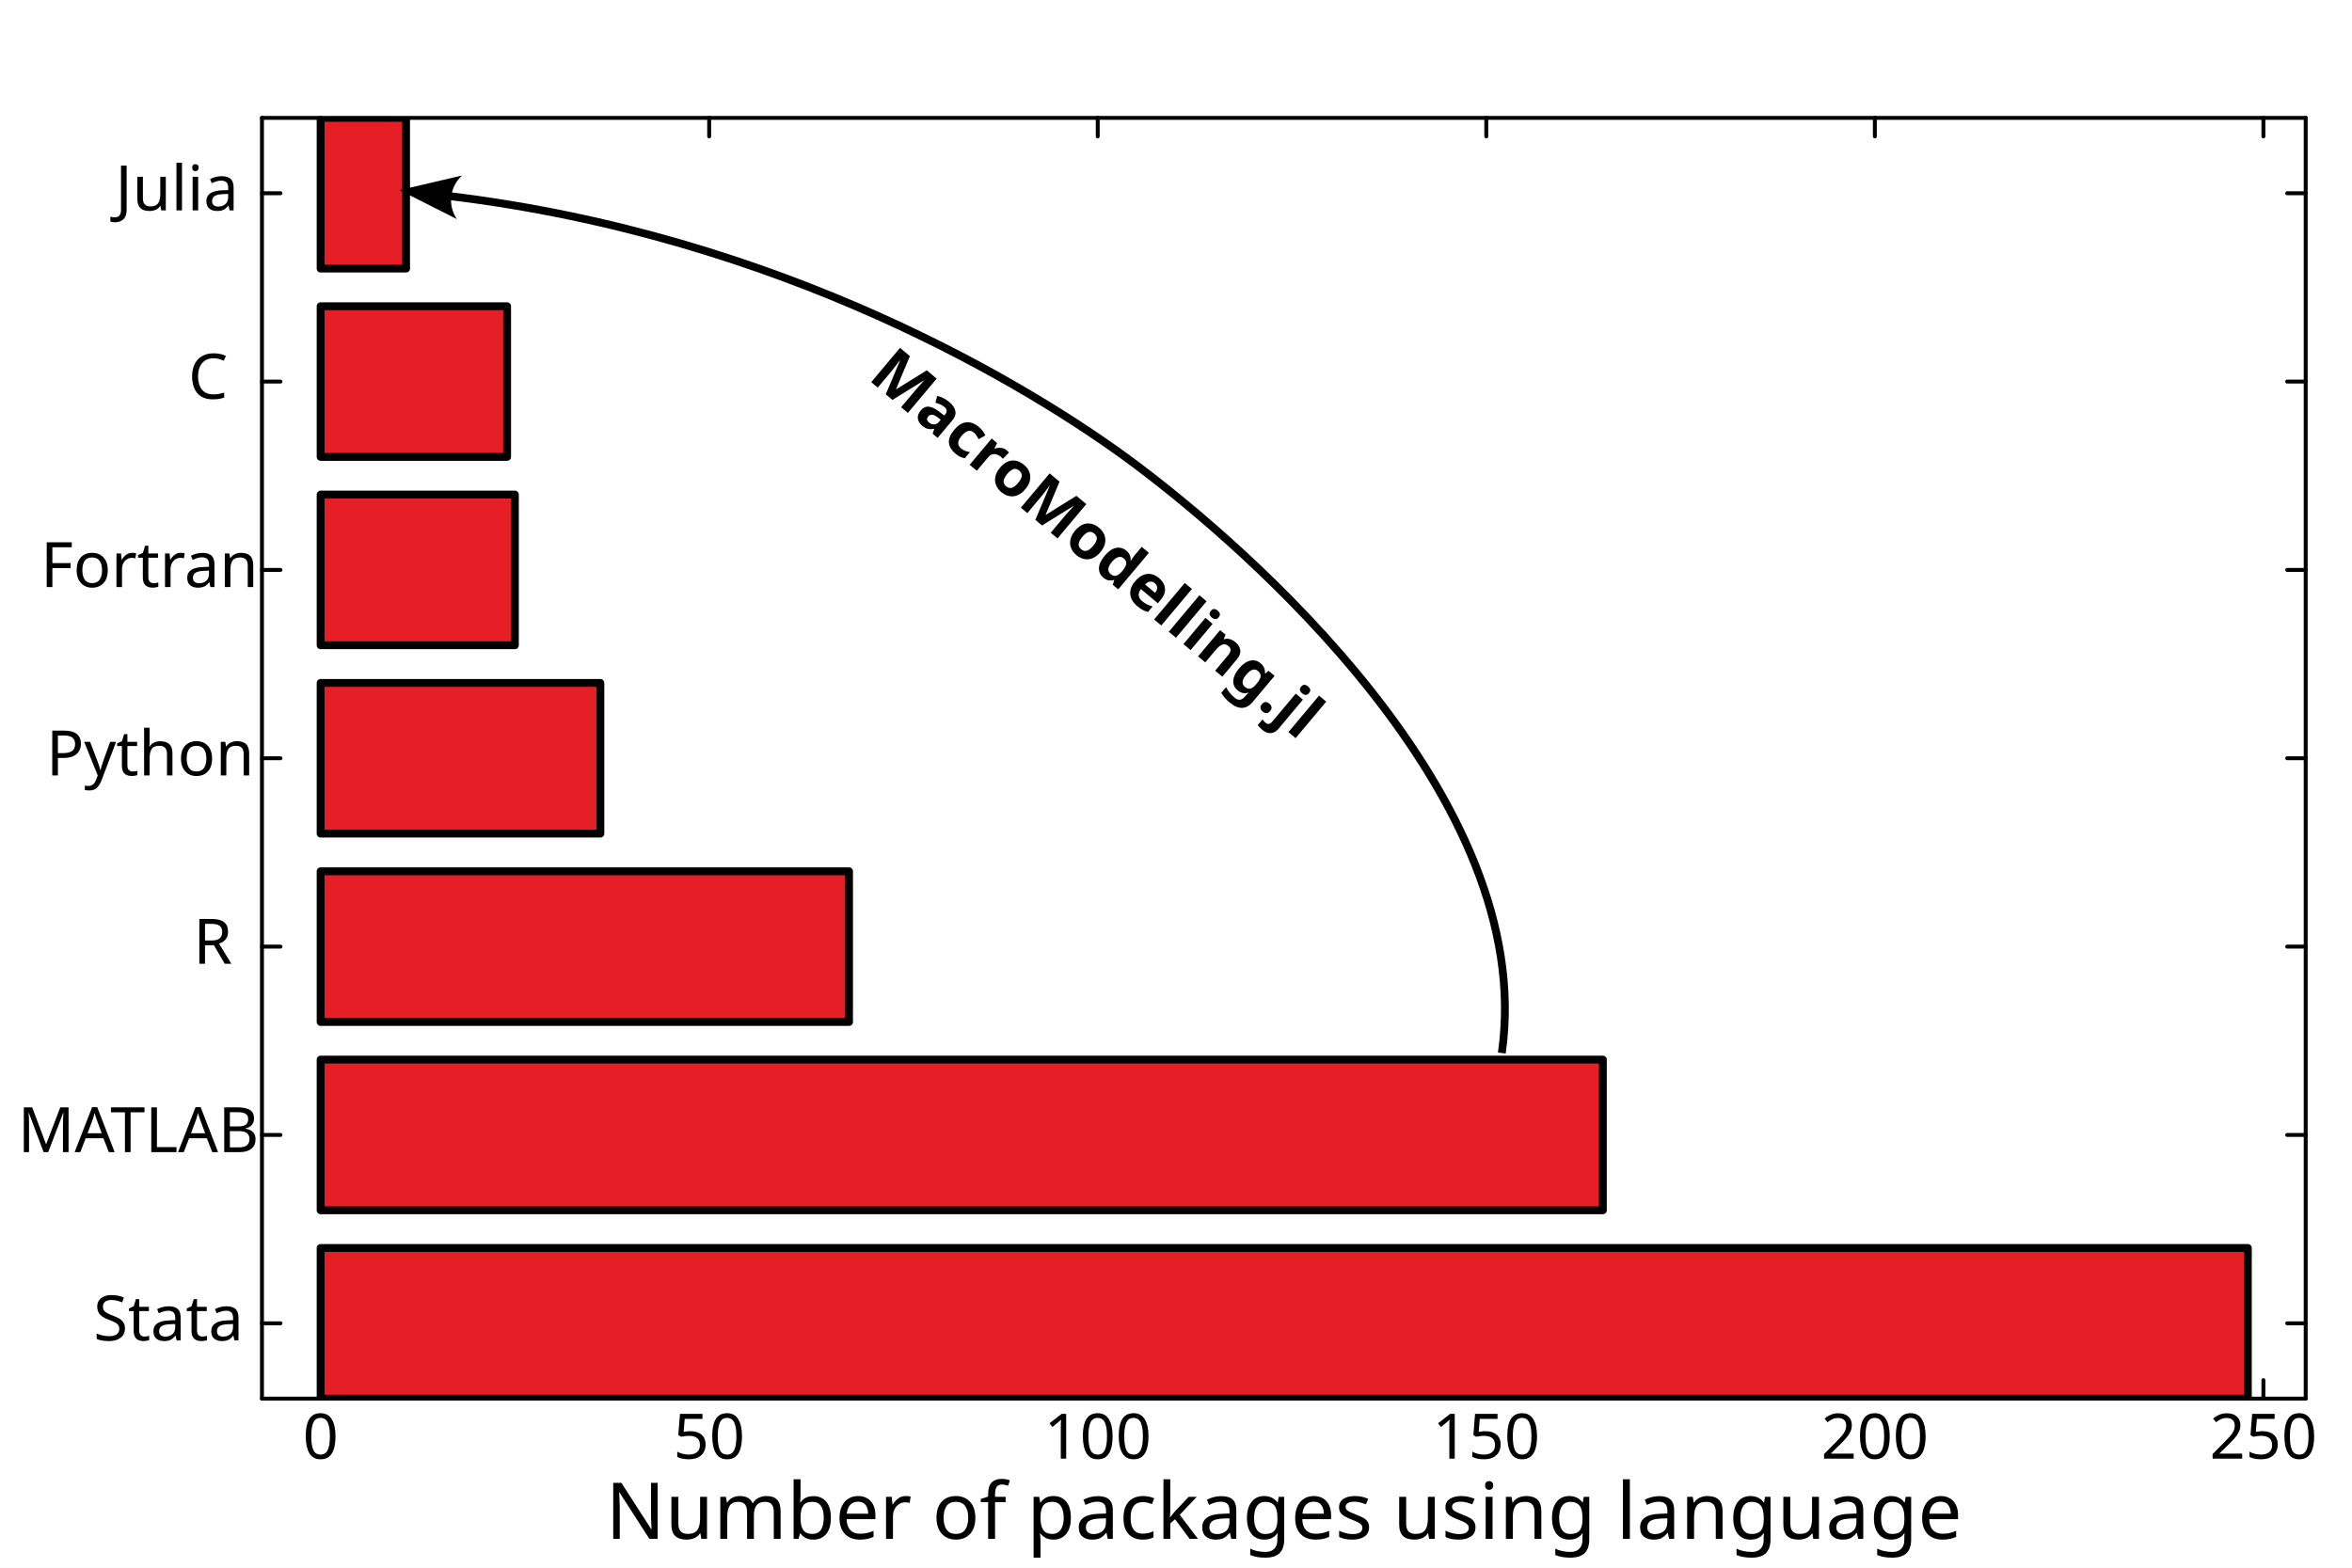
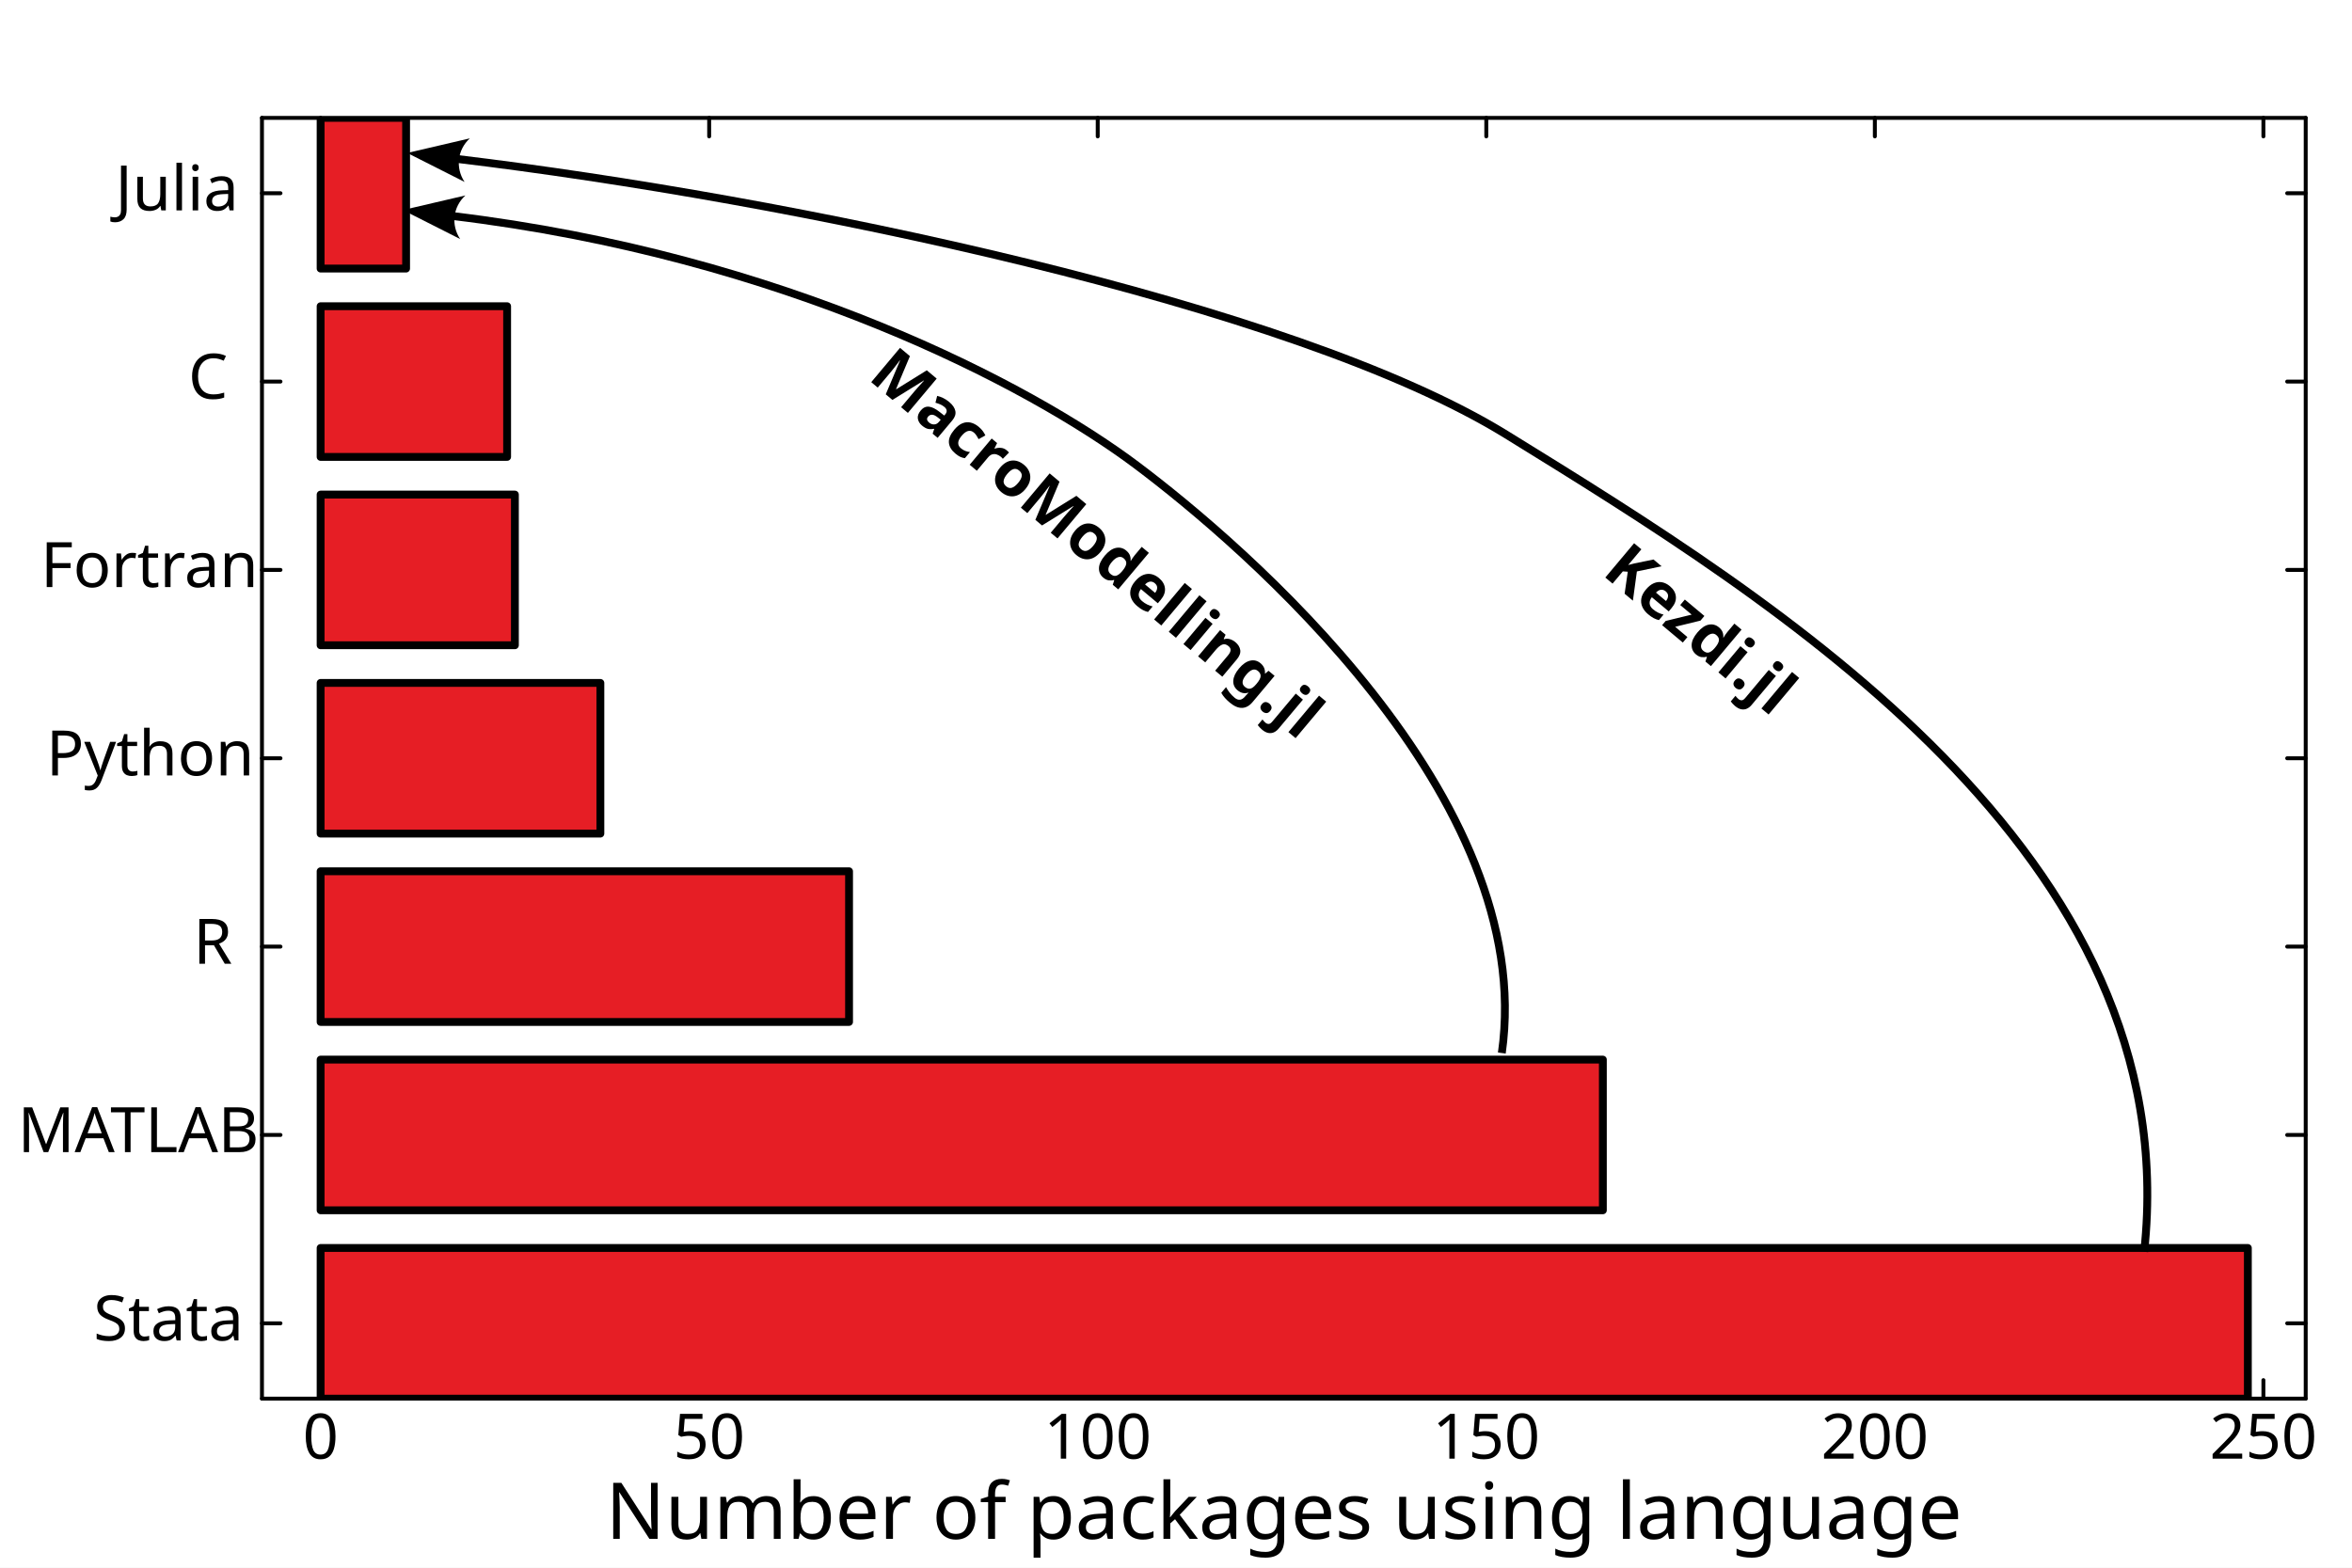
<svg xmlns="http://www.w3.org/2000/svg" width="600" height="400" viewBox="0 0 2400 1600" version="1.1" id="svg55">
  <defs id="defs1">
    <marker style="overflow:visible" id="ConcaveTriangle" refX="0" refY="0" orient="auto-start-reverse" markerWidth="1" markerHeight="1" viewBox="0 0 1 1" preserveAspectRatio="xMidYMid">
      <path transform="scale(0.7)" d="M -2,-4 9,0 -2,4 c 2,-2.33 2,-5.66 0,-8 z" style="fill:context-stroke;fill-rule:evenodd;stroke:none" id="path7" />
    </marker>
    <clipPath id="clip390">
      <rect x="0" y="0" width="2400" height="1600" id="rect1" />
    </clipPath>
+     <marker style="overflow:visible" id="ConcaveTriangle-0" refX="0" refY="0" orient="auto-start-reverse" markerWidth="1" markerHeight="1" viewBox="0 0 1 1" preserveAspectRatio="xMidYMid">
+       <path transform="scale(0.7)" d="M -2,-4 9,0 -2,4 c 2,-2.33 2,-5.66 0,-8 z" style="fill:context-stroke;fill-rule:evenodd;stroke:none" id="path7-5" />
+     </marker>
  </defs>
  <path clip-path="url(#clip390)" d="M0 1600 L2400 1600 L2400 8.88178e-14 L0 8.88178e-14  Z" fill="#ffffff" fill-rule="evenodd" fill-opacity="1" id="path1" />
  <defs id="defs2">
    <clipPath id="clip391">
      <rect x="480" y="0" width="1681" height="1600" id="rect2" />
    </clipPath>
  </defs>
  <path clip-path="url(#clip390)" d="M267.311 1427.47 L2352.76 1427.47 L2352.76 120.312 L267.311 120.312  Z" fill="#ffffff" fill-rule="evenodd" fill-opacity="1" id="path2" />
  <defs id="defs3">
    <clipPath id="clip392">
      <rect x="267" y="120" width="2086" height="1308" id="rect3" />
    </clipPath>
  </defs>
  <polyline clip-path="url(#clip390)" style="stroke:#000000; stroke-linecap:round; stroke-linejoin:round; stroke-width:4; stroke-opacity:1; fill:none" points="267.311,1427.47 2352.76,1427.47 " id="polyline3" />
  <polyline clip-path="url(#clip390)" style="stroke:#000000; stroke-linecap:round; stroke-linejoin:round; stroke-width:4; stroke-opacity:1; fill:none" points="267.311,120.312 2352.76,120.312 " id="polyline4" />
  <polyline clip-path="url(#clip390)" style="stroke:#000000; stroke-linecap:round; stroke-linejoin:round; stroke-width:4; stroke-opacity:1; fill:none" points="327.158,1427.47 327.158,1408.57 " id="polyline5" />
  <polyline clip-path="url(#clip390)" style="stroke:#000000; stroke-linecap:round; stroke-linejoin:round; stroke-width:4; stroke-opacity:1; fill:none" points="723.645,1427.47 723.645,1408.57 " id="polyline6" />
  <polyline clip-path="url(#clip390)" style="stroke:#000000; stroke-linecap:round; stroke-linejoin:round; stroke-width:4; stroke-opacity:1; fill:none" points="1120.13,1427.47 1120.13,1408.57 " id="polyline7" />
  <polyline clip-path="url(#clip390)" style="stroke:#000000; stroke-linecap:round; stroke-linejoin:round; stroke-width:4; stroke-opacity:1; fill:none" points="1516.62,1427.47 1516.62,1408.57 " id="polyline8" />
  <polyline clip-path="url(#clip390)" style="stroke:#000000; stroke-linecap:round; stroke-linejoin:round; stroke-width:4; stroke-opacity:1; fill:none" points="1913.11,1427.47 1913.11,1408.57 " id="polyline9" />
  <polyline clip-path="url(#clip390)" style="stroke:#000000; stroke-linecap:round; stroke-linejoin:round; stroke-width:4; stroke-opacity:1; fill:none" points="2309.59,1427.47 2309.59,1408.57 " id="polyline10" />
  <polyline clip-path="url(#clip390)" style="stroke:#000000; stroke-linecap:round; stroke-linejoin:round; stroke-width:4; stroke-opacity:1; fill:none" points="327.158,120.312 327.158,139.21 " id="polyline11" />
  <polyline clip-path="url(#clip390)" style="stroke:#000000; stroke-linecap:round; stroke-linejoin:round; stroke-width:4; stroke-opacity:1; fill:none" points="723.645,120.312 723.645,139.21 " id="polyline12" />
  <polyline clip-path="url(#clip390)" style="stroke:#000000; stroke-linecap:round; stroke-linejoin:round; stroke-width:4; stroke-opacity:1; fill:none" points="1120.13,120.312 1120.13,139.21 " id="polyline13" />
  <polyline clip-path="url(#clip390)" style="stroke:#000000; stroke-linecap:round; stroke-linejoin:round; stroke-width:4; stroke-opacity:1; fill:none" points="1516.62,120.312 1516.62,139.21 " id="polyline14" />
  <polyline clip-path="url(#clip390)" style="stroke:#000000; stroke-linecap:round; stroke-linejoin:round; stroke-width:4; stroke-opacity:1; fill:none" points="1913.11,120.312 1913.11,139.21 " id="polyline15" />
  <polyline clip-path="url(#clip390)" style="stroke:#000000; stroke-linecap:round; stroke-linejoin:round; stroke-width:4; stroke-opacity:1; fill:none" points="2309.59,120.312 2309.59,139.21 " id="polyline16" />
  <g clip-path="url(#clip390)" id="g16">
    <text style="fill:#000000; fill-opacity:1; font-family:Px Grotesk,sans-serif; font-size:64px; text-anchor:middle;" transform="rotate(0, 327.158, 1488.73)" x="327.158" y="1488.73" id="text16">0</text>
  </g>
  <g clip-path="url(#clip390)" id="g17">
    <text style="fill:#000000; fill-opacity:1; font-family:Px Grotesk,sans-serif; font-size:64px; text-anchor:middle;" transform="rotate(0, 723.645, 1488.73)" x="723.645" y="1488.73" id="text17">50</text>
  </g>
  <g clip-path="url(#clip390)" id="g18">
    <text style="fill:#000000; fill-opacity:1; font-family:Px Grotesk,sans-serif; font-size:64px; text-anchor:middle;" transform="rotate(0, 1120.13, 1488.73)" x="1120.13" y="1488.73" id="text18">100</text>
  </g>
  <g clip-path="url(#clip390)" id="g19">
    <text style="fill:#000000; fill-opacity:1; font-family:Px Grotesk,sans-serif; font-size:64px; text-anchor:middle;" transform="rotate(0, 1516.62, 1488.73)" x="1516.62" y="1488.73" id="text19">150</text>
  </g>
  <g clip-path="url(#clip390)" id="g20">
    <text style="fill:#000000; fill-opacity:1; font-family:Px Grotesk,sans-serif; font-size:64px; text-anchor:middle;" transform="rotate(0, 1913.11, 1488.73)" x="1913.11" y="1488.73" id="text20">200</text>
  </g>
  <g clip-path="url(#clip390)" id="g21">
    <text style="fill:#000000; fill-opacity:1; font-family:Px Grotesk,sans-serif; font-size:64px; text-anchor:middle;" transform="rotate(0, 2309.59, 1488.73)" x="2309.59" y="1488.73" id="text21">250</text>
  </g>
  <g clip-path="url(#clip390)" id="g22">
    <text style="fill:#000000; fill-opacity:1; font-family:Px Grotesk,sans-serif; font-size:80px; text-anchor:middle;" transform="rotate(0, 1310.03, 1570.56)" x="1310.03" y="1570.56" id="text22">Number of packages using language</text>
  </g>
  <polyline clip-path="url(#clip390)" style="stroke:#000000; stroke-linecap:round; stroke-linejoin:round; stroke-width:4; stroke-opacity:1; fill:none" points="267.311,1427.47 267.311,120.312 " id="polyline22" />
  <polyline clip-path="url(#clip390)" style="stroke:#000000; stroke-linecap:round; stroke-linejoin:round; stroke-width:4; stroke-opacity:1; fill:none" points="2352.76,1427.47 2352.76,120.312 " id="polyline23" />
  <polyline clip-path="url(#clip390)" style="stroke:#000000; stroke-linecap:round; stroke-linejoin:round; stroke-width:4; stroke-opacity:1; fill:none" points="267.311,1350.58 286.209,1350.58 " id="polyline24" />
  <polyline clip-path="url(#clip390)" style="stroke:#000000; stroke-linecap:round; stroke-linejoin:round; stroke-width:4; stroke-opacity:1; fill:none" points="267.311,1158.35 286.209,1158.35 " id="polyline25" />
  <polyline clip-path="url(#clip390)" style="stroke:#000000; stroke-linecap:round; stroke-linejoin:round; stroke-width:4; stroke-opacity:1; fill:none" points="267.311,966.119 286.209,966.119 " id="polyline26" />
  <polyline clip-path="url(#clip390)" style="stroke:#000000; stroke-linecap:round; stroke-linejoin:round; stroke-width:4; stroke-opacity:1; fill:none" points="267.311,773.89 286.209,773.89 " id="polyline27" />
  <polyline clip-path="url(#clip390)" style="stroke:#000000; stroke-linecap:round; stroke-linejoin:round; stroke-width:4; stroke-opacity:1; fill:none" points="267.311,581.661 286.209,581.661 " id="polyline28" />
  <polyline clip-path="url(#clip390)" style="stroke:#000000; stroke-linecap:round; stroke-linejoin:round; stroke-width:4; stroke-opacity:1; fill:none" points="267.311,389.432 286.209,389.432 " id="polyline29" />
  <polyline clip-path="url(#clip390)" style="stroke:#000000; stroke-linecap:round; stroke-linejoin:round; stroke-width:4; stroke-opacity:1; fill:none" points="267.311,197.203 286.209,197.203 " id="polyline30" />
  <polyline clip-path="url(#clip390)" style="stroke:#000000; stroke-linecap:round; stroke-linejoin:round; stroke-width:4; stroke-opacity:1; fill:none" points="2352.76,1350.58 2333.86,1350.58 " id="polyline31" />
  <polyline clip-path="url(#clip390)" style="stroke:#000000; stroke-linecap:round; stroke-linejoin:round; stroke-width:4; stroke-opacity:1; fill:none" points="2352.76,1158.35 2333.86,1158.35 " id="polyline32" />
  <polyline clip-path="url(#clip390)" style="stroke:#000000; stroke-linecap:round; stroke-linejoin:round; stroke-width:4; stroke-opacity:1; fill:none" points="2352.76,966.119 2333.86,966.119 " id="polyline33" />
  <polyline clip-path="url(#clip390)" style="stroke:#000000; stroke-linecap:round; stroke-linejoin:round; stroke-width:4; stroke-opacity:1; fill:none" points="2352.76,773.89 2333.86,773.89 " id="polyline34" />
  <polyline clip-path="url(#clip390)" style="stroke:#000000; stroke-linecap:round; stroke-linejoin:round; stroke-width:4; stroke-opacity:1; fill:none" points="2352.76,581.661 2333.86,581.661 " id="polyline35" />
  <polyline clip-path="url(#clip390)" style="stroke:#000000; stroke-linecap:round; stroke-linejoin:round; stroke-width:4; stroke-opacity:1; fill:none" points="2352.76,389.432 2333.86,389.432 " id="polyline36" />
  <polyline clip-path="url(#clip390)" style="stroke:#000000; stroke-linecap:round; stroke-linejoin:round; stroke-width:4; stroke-opacity:1; fill:none" points="2352.76,197.203 2333.86,197.203 " id="polyline37" />
  <g clip-path="url(#clip390)" id="g37">
    <text style="fill:#000000; fill-opacity:1; font-family:Px Grotesk,sans-serif; font-size:64px; text-anchor:middle;" transform="rotate(0, 171.952, 1368.08)" x="171.952" y="1368.08" id="text37">Stata</text>
  </g>
  <g clip-path="url(#clip390)" id="g38">
    <text style="fill:#000000; fill-opacity:1; font-family:Px Grotesk,sans-serif; font-size:64px; text-anchor:middle;" transform="rotate(0, 141.152, 1175.85)" x="141.152" y="1175.85" id="text38">MATLAB</text>
  </g>
  <g clip-path="url(#clip390)" id="g39">
    <text style="fill:#000000; fill-opacity:1; font-family:Px Grotesk,sans-serif; font-size:64px; text-anchor:middle;" transform="rotate(0, 217.137, 983.619)" x="217.137" y="983.619" id="text39">R</text>
  </g>
  <g clip-path="url(#clip390)" id="g40">
    <text style="fill:#000000; fill-opacity:1; font-family:Px Grotesk,sans-serif; font-size:64px; text-anchor:middle;" transform="rotate(0, 153.271, 791.39)" x="153.271" y="791.39" id="text40">Python</text>
  </g>
  <g clip-path="url(#clip390)" id="g41">
    <text style="fill:#000000; fill-opacity:1; font-family:Px Grotesk,sans-serif; font-size:64px; text-anchor:middle;" transform="rotate(0, 152.524, 599.161)" x="152.524" y="599.161" id="text41">Fortran</text>
  </g>
  <g clip-path="url(#clip390)" id="g42">
    <text style="fill:#000000; fill-opacity:1; font-family:Px Grotesk,sans-serif; font-size:64px; text-anchor:middle;" transform="rotate(0, 212.327, 406.932)" x="212.327" y="406.932" id="text42">C</text>
  </g>
  <g clip-path="url(#clip390)" id="g43">
    <text style="fill:#000000; fill-opacity:1; font-family:Px Grotesk,sans-serif; font-size:64px; text-anchor:middle;" transform="rotate(0, 180.569, 214.703)" x="180.569" y="214.703" id="text43">Julia</text>
  </g>
  <path clip-path="url(#clip392)" d="M2293.73 1427.47 L327.158 1427.47 L327.158 1273.69 L2293.73 1273.69 L2293.73 1427.47 L2293.73 1427.47  Z" fill="#e61e25" fill-rule="evenodd" fill-opacity="1" id="path43" />
  <polyline clip-path="url(#clip392)" style="stroke:#000000; stroke-linecap:round; stroke-linejoin:round; stroke-width:8; stroke-opacity:1; fill:none" points="2293.73,1427.47 327.158,1427.47 327.158,1273.69 2293.73,1273.69 2293.73,1427.47 " id="polyline43" />
  <path clip-path="url(#clip392)" d="M1635.57 1235.24 L327.158 1235.24 L327.158 1081.46 L1635.57 1081.46 L1635.57 1235.24 L1635.57 1235.24  Z" fill="#e61e25" fill-rule="evenodd" fill-opacity="1" id="path44" />
  <polyline clip-path="url(#clip392)" style="stroke:#000000; stroke-linecap:round; stroke-linejoin:round; stroke-width:8; stroke-opacity:1; fill:none" points="1635.57,1235.24 327.158,1235.24 327.158,1081.46 1635.57,1081.46 1635.57,1235.24 " id="polyline44" />
  <path clip-path="url(#clip392)" d="M866.38 1043.01 L327.158 1043.01 L327.158 889.228 L866.38 889.228 L866.38 1043.01 L866.38 1043.01  Z" fill="#e61e25" fill-rule="evenodd" fill-opacity="1" id="path45" />
  <polyline clip-path="url(#clip392)" style="stroke:#000000; stroke-linecap:round; stroke-linejoin:round; stroke-width:8; stroke-opacity:1; fill:none" points="866.38,1043.01 327.158,1043.01 327.158,889.228 866.38,889.228 866.38,1043.01 " id="polyline45" />
  <path clip-path="url(#clip392)" d="M612.629 850.782 L327.158 850.782 L327.158 696.999 L612.629 696.999 L612.629 850.782 L612.629 850.782  Z" fill="#e61e25" fill-rule="evenodd" fill-opacity="1" id="path46" />
  <polyline clip-path="url(#clip392)" style="stroke:#000000; stroke-linecap:round; stroke-linejoin:round; stroke-width:8; stroke-opacity:1; fill:none" points="612.629,850.782 327.158,850.782 327.158,696.999 612.629,696.999 612.629,850.782 " id="polyline46" />
  <path clip-path="url(#clip392)" d="M525.402 658.553 L327.158 658.553 L327.158 504.77 L525.402 504.77 L525.402 658.553 L525.402 658.553  Z" fill="#e61e25" fill-rule="evenodd" fill-opacity="1" id="path47" />
  <polyline clip-path="url(#clip392)" style="stroke:#000000; stroke-linecap:round; stroke-linejoin:round; stroke-width:8; stroke-opacity:1; fill:none" points="525.402,658.553 327.158,658.553 327.158,504.77 525.402,504.77 525.402,658.553 " id="polyline47" />
  <path clip-path="url(#clip392)" d="M517.472 466.324 L327.158 466.324 L327.158 312.541 L517.472 312.541 L517.472 466.324 L517.472 466.324  Z" fill="#e61e25" fill-rule="evenodd" fill-opacity="1" id="path48" />
  <polyline clip-path="url(#clip392)" style="stroke:#000000; stroke-linecap:round; stroke-linejoin:round; stroke-width:8; stroke-opacity:1; fill:none" points="517.472,466.324 327.158,466.324 327.158,312.541 517.472,312.541 517.472,466.324 " id="polyline48" />
  <path clip-path="url(#clip392)" d="M414.385 274.095 L327.158 274.095 L327.158 120.312 L414.385 120.312 L414.385 274.095 L414.385 274.095  Z" fill="#e61e25" fill-rule="evenodd" fill-opacity="1" id="path49" />
  <polyline clip-path="url(#clip392)" style="stroke:#000000; stroke-linecap:round; stroke-linejoin:round; stroke-width:8; stroke-opacity:1; fill:none" points="414.385,274.095 327.158,274.095 327.158,120.312 414.385,120.312 414.385,274.095 " id="polyline49" />
  <circle clip-path="url(#clip392)" style="fill:#e61e25; stroke:none; fill-opacity:0" cx="2293.73" cy="1350.58" r="2" id="circle49" />
  <circle clip-path="url(#clip392)" style="fill:#e61e25; stroke:none; fill-opacity:0" cx="1635.57" cy="1158.35" r="2" id="circle50" />
  <circle clip-path="url(#clip392)" style="fill:#e61e25; stroke:none; fill-opacity:0" cx="866.38" cy="966.119" r="2" id="circle51" />
  <circle clip-path="url(#clip392)" style="fill:#e61e25; stroke:none; fill-opacity:0" cx="612.629" cy="773.89" r="2" id="circle52" />
  <circle clip-path="url(#clip392)" style="fill:#e61e25; stroke:none; fill-opacity:0" cx="525.402" cy="581.661" r="2" id="circle53" />
  <circle clip-path="url(#clip392)" style="fill:#e61e25; stroke:none; fill-opacity:0" cx="517.472" cy="389.432" r="2" id="circle54" />
  <circle clip-path="url(#clip392)" style="fill:#e61e25; stroke:none; fill-opacity:0" cx="414.385" cy="197.203" r="2" id="circle55" />
-   <path style="fill:none;stroke:#000000;stroke-width:8;stroke-opacity:1;marker-end:url(#ConcaveTriangle)" d="M 1532.462,1074.758 C 1569.757,813.697 1268.011,556.026 1159.518,474.656 1051.025,393.287 796.745,240.719 457.704,200.034" id="path55" />
+   <path style="fill:none;stroke:#000000;stroke-width:8;stroke-opacity:1;marker-end:url(#ConcaveTriangle)" d="M 1532.462,1074.758 C 1569.757,813.697 1268.011,556.026 1159.518,474.656 1051.025,393.287 800.135,261.061 461.095,220.376" id="path55" />
+   <path style="fill:none;stroke:#000000;stroke-width:8;stroke-opacity:1;marker-end:url(#ConcaveTriangle-0)" d="M 2187.941,1277.56 C 2232.016,870.712 1811.606,613.041 1536.983,443.521 1320.036,309.603 804.656,202.802 465.616,162.118" id="path55-6" />
  <text xml:space="preserve" style="font-style:normal;font-variant:normal;font-weight:bold;font-stretch:normal;font-size:64px;font-family:'Px Grotesk', sans-serif;-inkscape-font-specification:'Px Grotesk, sans-serif Bold';text-anchor:middle;fill:#000000;fill-opacity:1" x="1238.932" y="-272.67" id="text55" transform="rotate(40)">
    <tspan id="tspan55" style="font-style:normal;font-variant:normal;font-weight:bold;font-stretch:normal;font-family:'Px Grotesk', sans-serif;-inkscape-font-specification:'Px Grotesk, sans-serif Bold';stroke-width:8" x="1238.932" y="-272.67">MacroModelling.jl</tspan>
  </text>
+   <text xml:space="preserve" style="font-style:normal;font-variant:normal;font-weight:bold;font-stretch:normal;font-size:64px;font-family:'Px Grotesk', sans-serif;-inkscape-font-specification:'Px Grotesk, sans-serif Bold';text-anchor:middle;fill:#000000;fill-opacity:1" x="1767.028" y="-601.41" id="text55-4" transform="rotate(40)">
+     <tspan id="tspan55-3" style="font-style:normal;font-variant:normal;font-weight:bold;font-stretch:normal;font-family:'Px Grotesk', sans-serif;-inkscape-font-specification:'Px Grotesk, sans-serif Bold';stroke-width:8" x="1767.028" y="-601.41">Kezdi.jl</tspan>
+   </text>
</svg>
